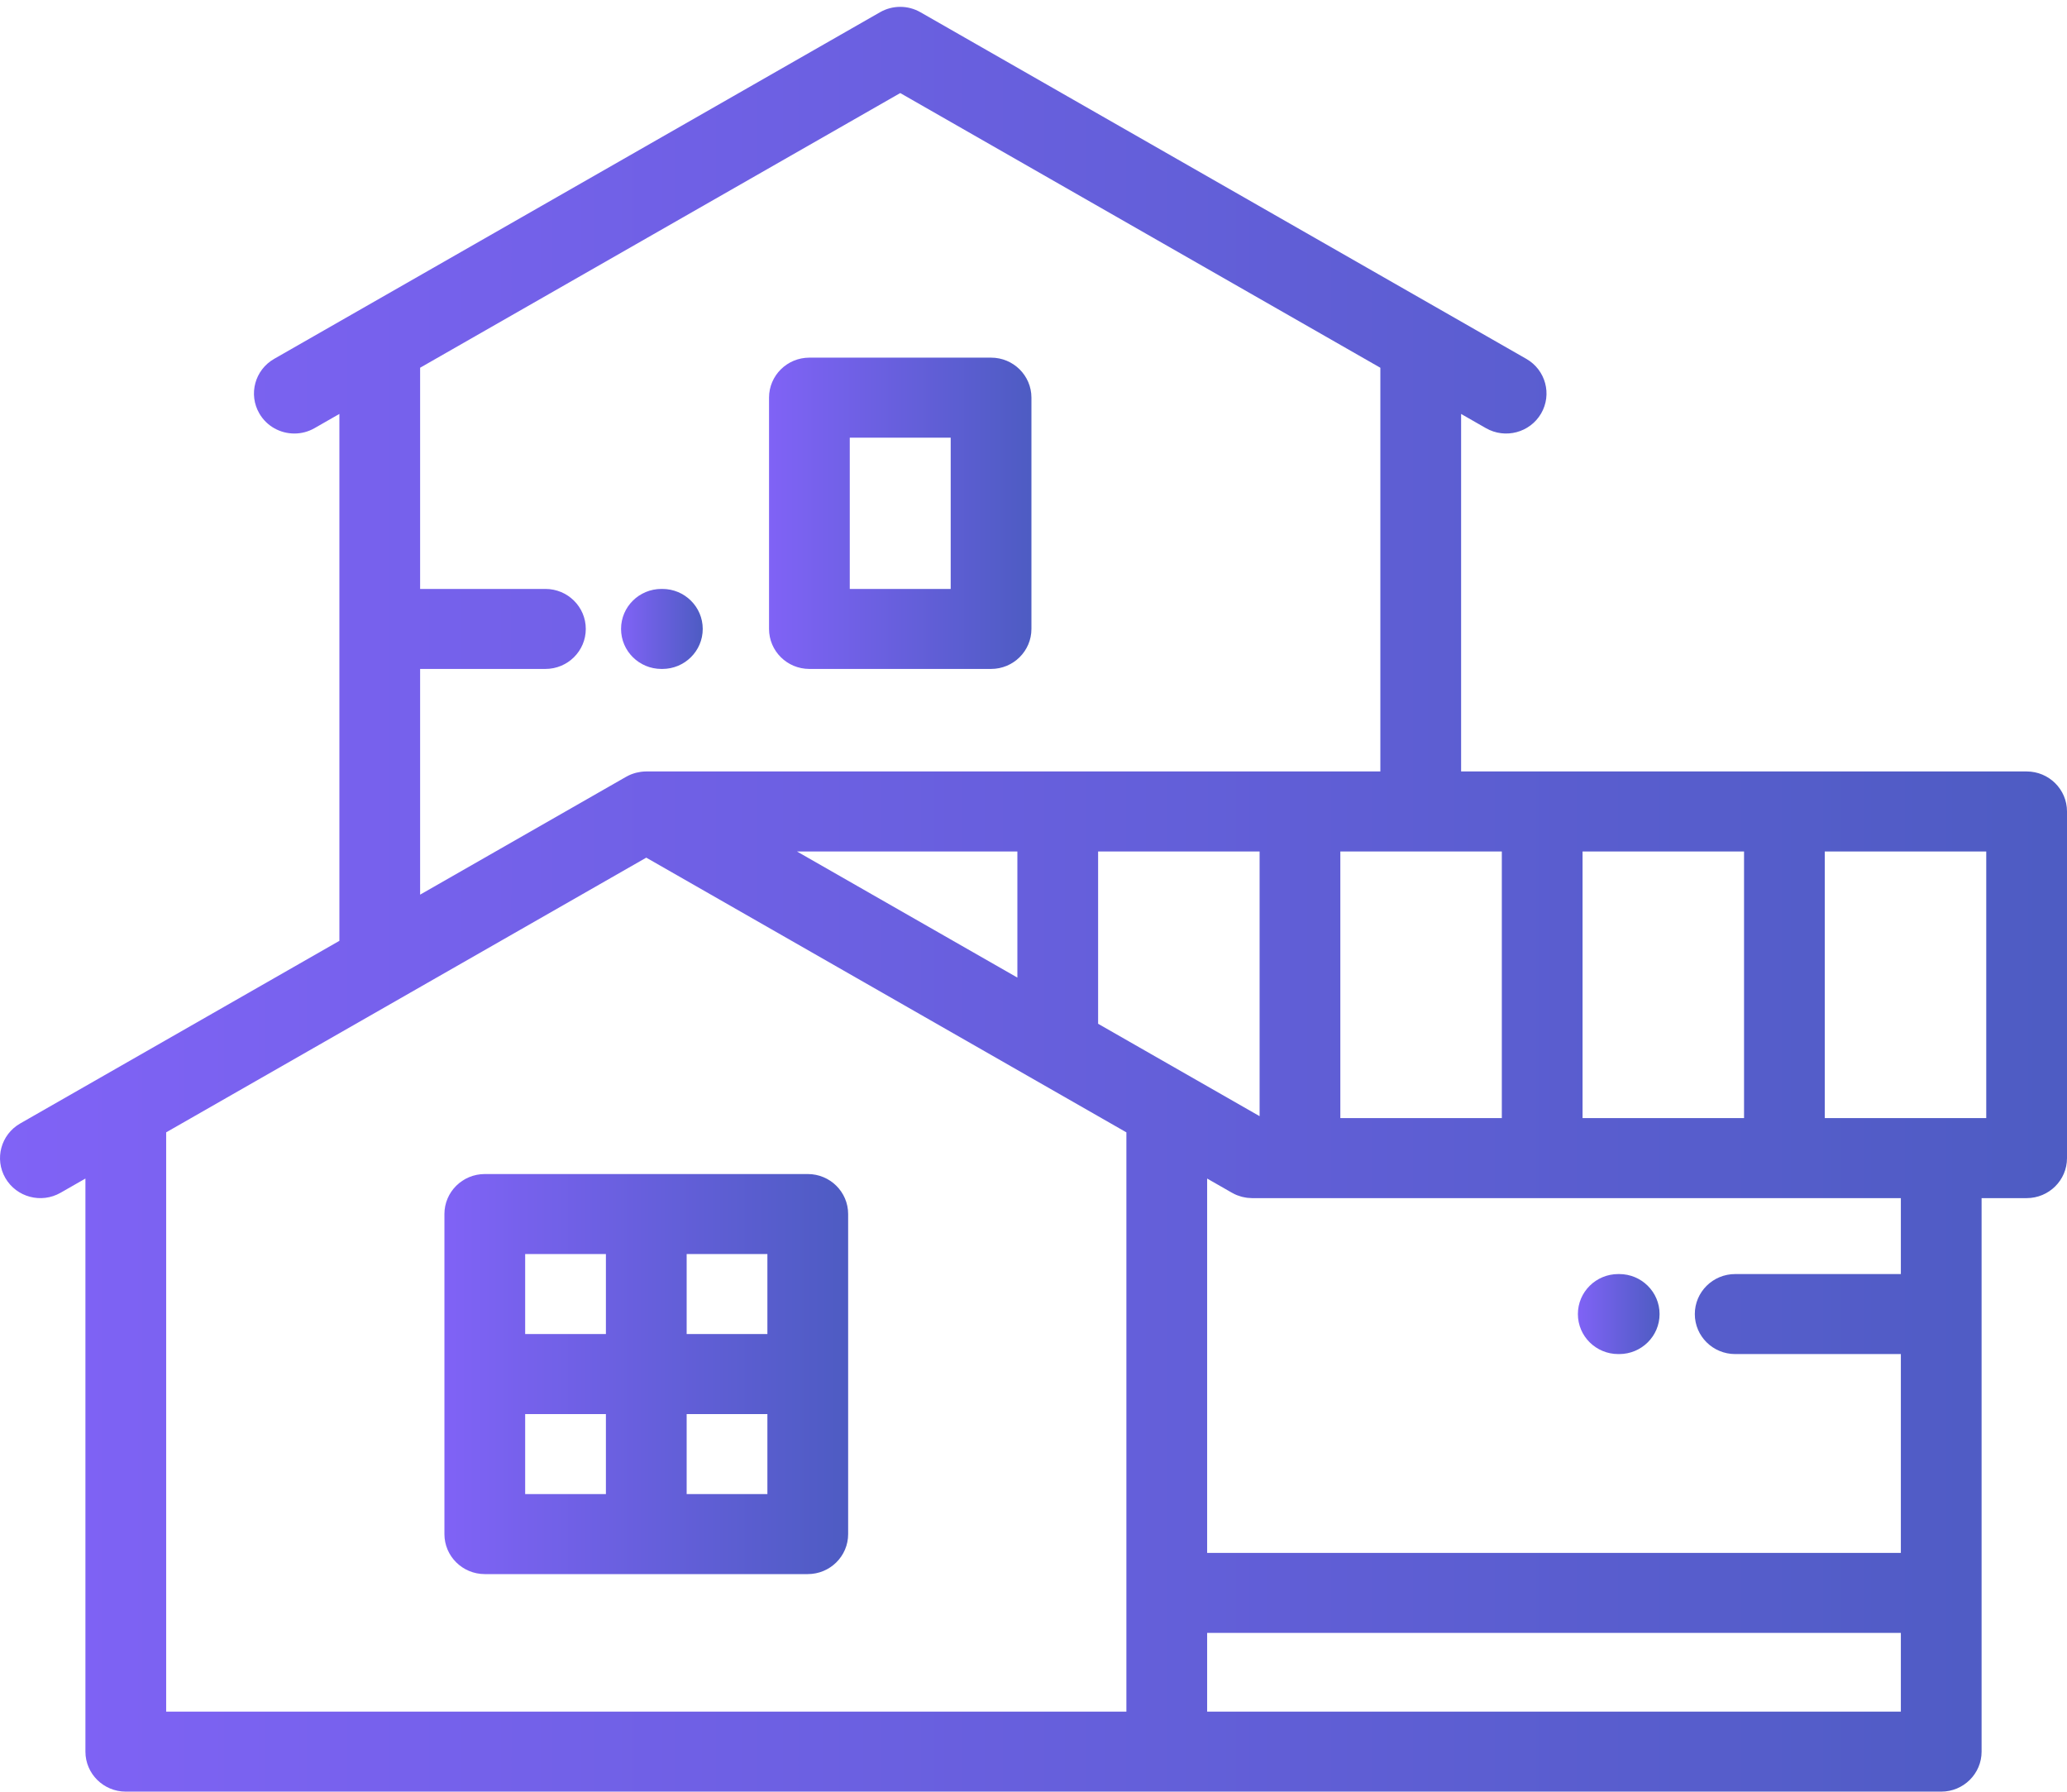
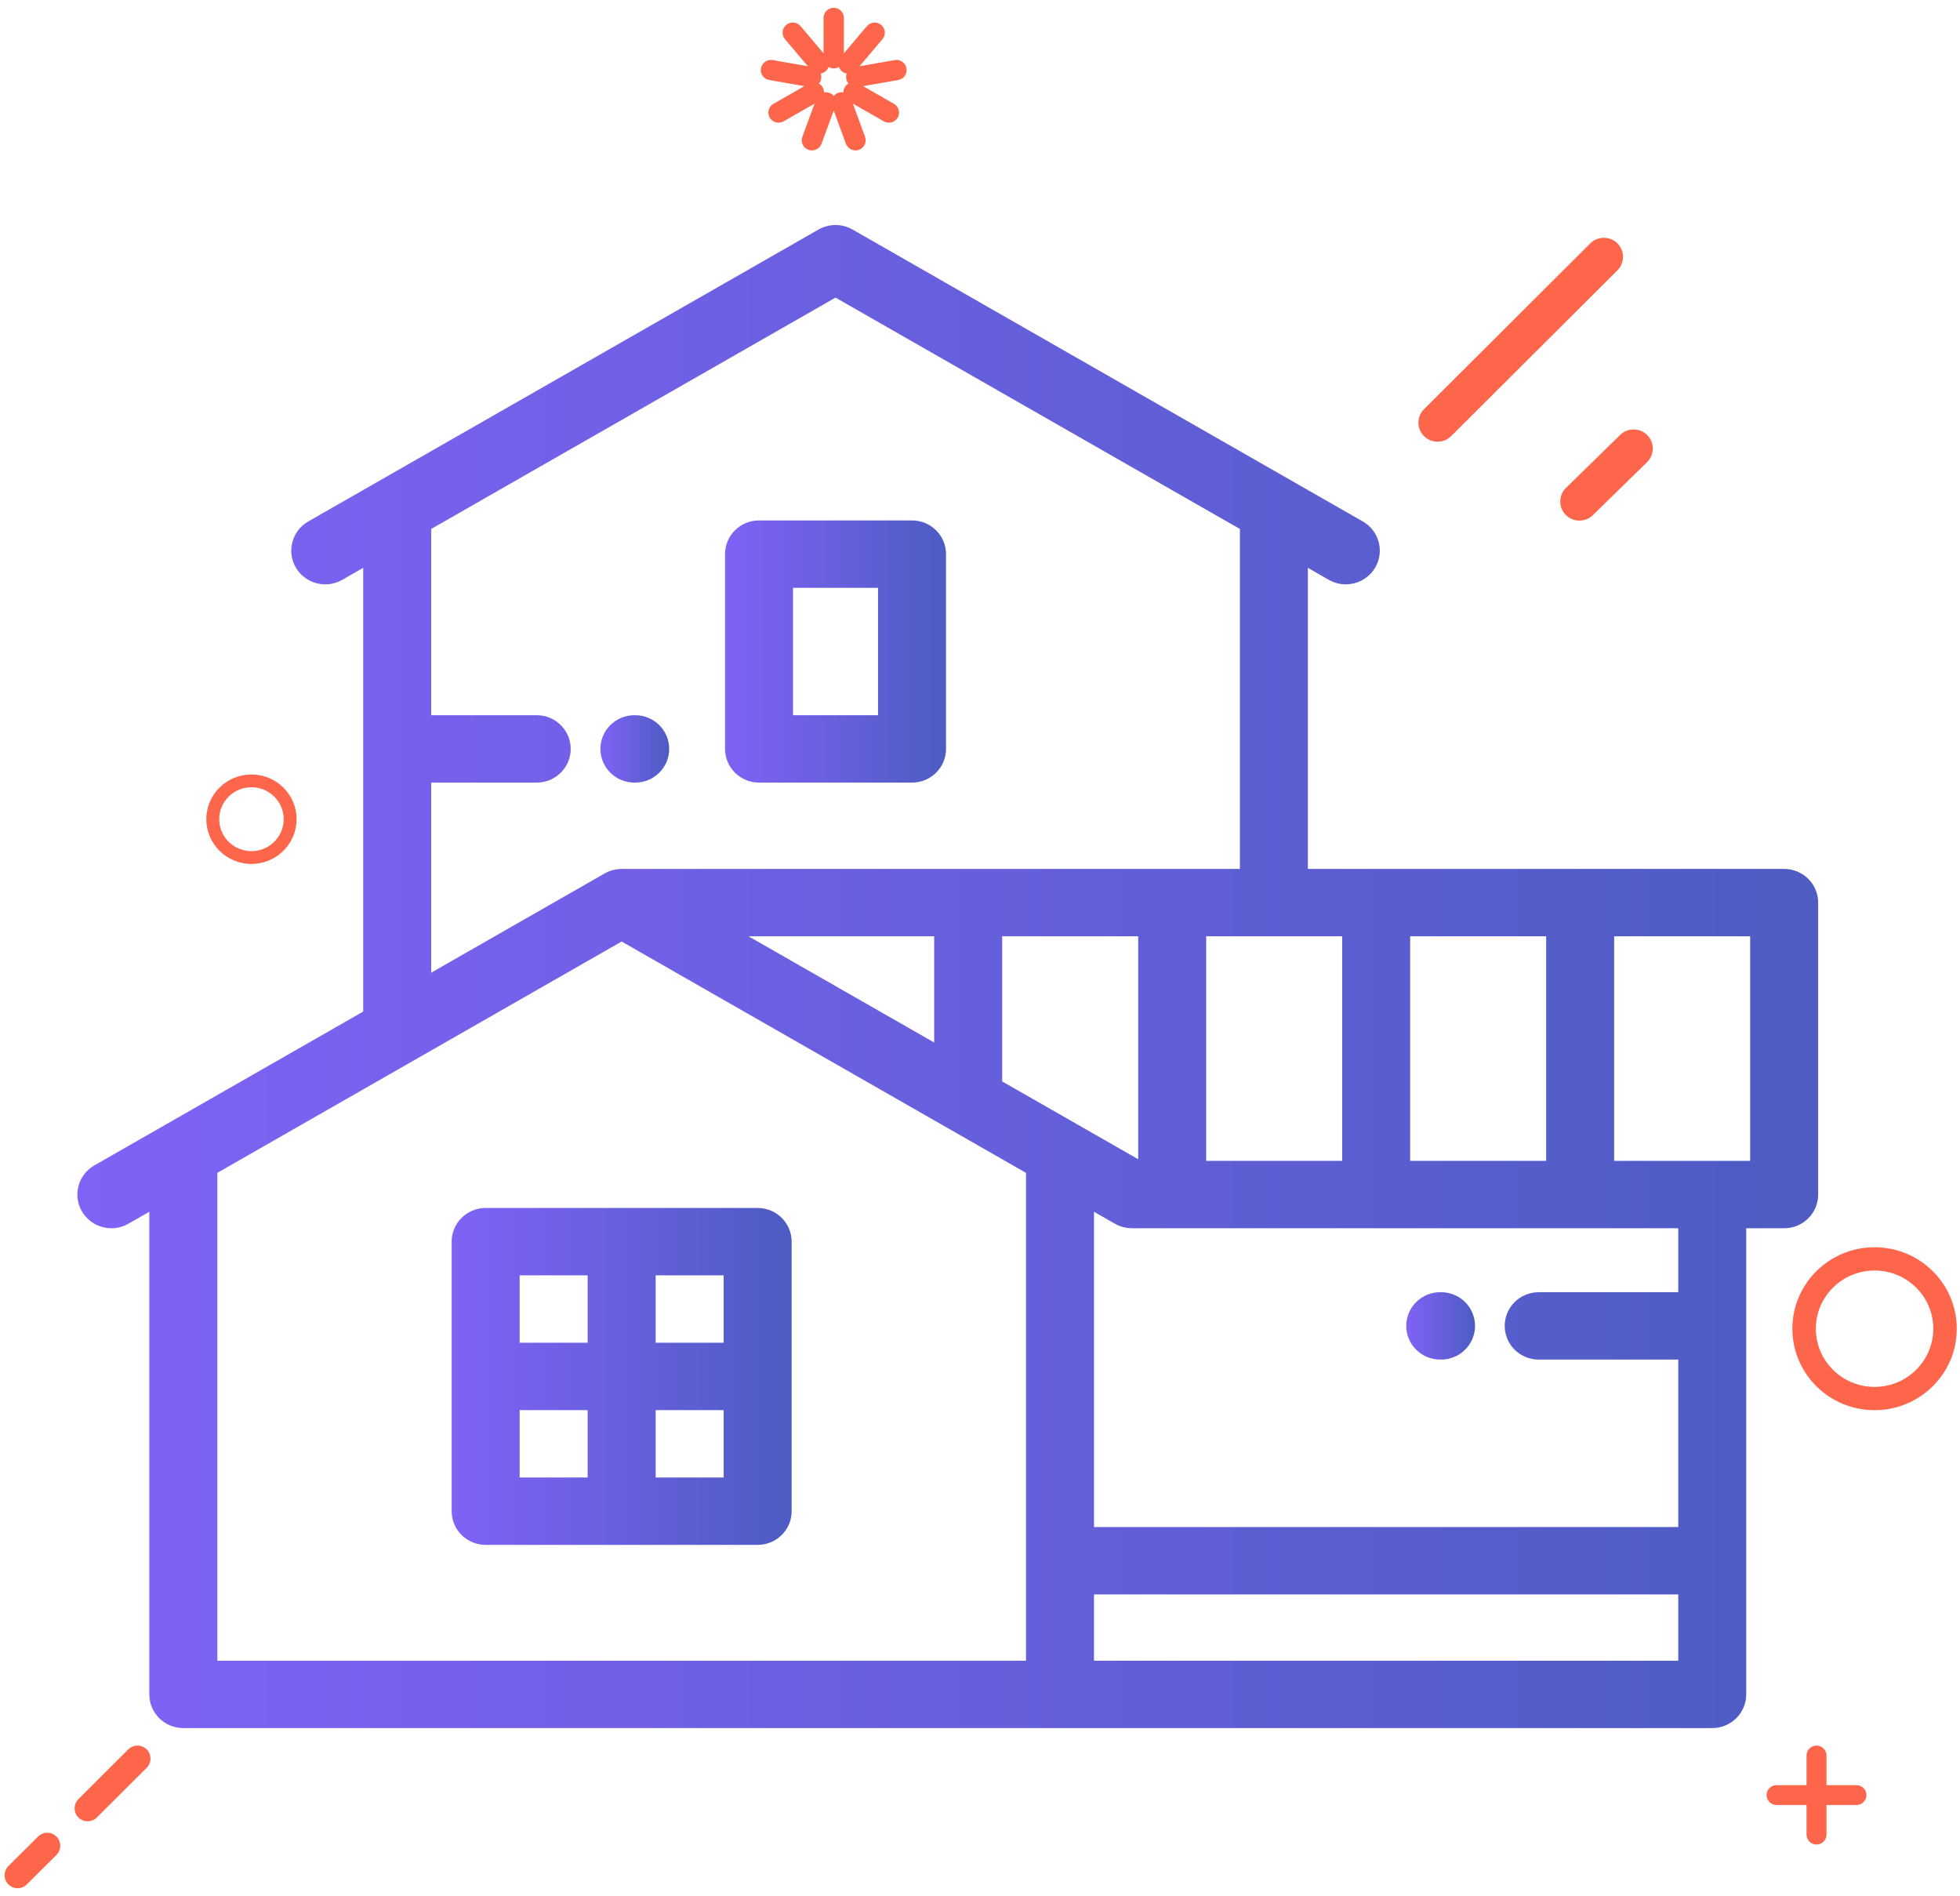
- <svg xmlns="http://www.w3.org/2000/svg" width="135" height="117" viewBox="0 0 135 117" fill="none">
-   <path d="M29.026 79.277V100.177C29.026 101.62 30.207 102.789 31.663 102.789H52.757C54.213 102.789 55.394 101.62 55.394 100.177V79.277C55.394 77.834 54.213 76.665 52.757 76.665H31.663C30.207 76.665 29.026 77.834 29.026 79.277ZM44.847 81.889H50.12V87.114H44.847V81.889ZM44.847 92.339H50.12V97.564H44.847V92.339ZM34.3 81.889H39.573V87.114H34.3V81.889ZM34.3 92.339H39.573V97.564H34.3V92.339Z" fill="url(#paint0_linear)" />
-   <path d="M132.363 50.376H95.428V27.031L97.05 27.959C98.312 28.68 99.923 28.253 100.652 27.003C101.38 25.753 100.948 24.156 99.687 23.434L60.114 0.798C59.299 0.331 58.294 0.331 57.478 0.798L17.905 23.434C16.644 24.156 16.212 25.753 16.94 27.003C17.428 27.841 18.314 28.31 19.226 28.309C19.673 28.309 20.127 28.197 20.542 27.959L22.166 27.03V61.437L1.319 73.363C0.058 74.084 -0.374 75.682 0.354 76.932C1.082 78.181 2.695 78.61 3.956 77.888L5.579 76.959V114.381C5.579 115.824 6.76 116.994 8.216 116.994H76.204H126.785C128.241 116.994 129.422 115.824 129.422 114.381V78.238H132.363C133.819 78.238 135 77.069 135 75.626V52.988C135 51.545 133.819 50.376 132.363 50.376ZM103.36 55.601H113.907V73.013H103.36V55.601ZM98.087 55.601V73.013H87.54V55.601H98.087ZM27.439 43.682H35.622C37.078 43.682 38.259 42.512 38.259 41.069C38.259 39.627 37.078 38.457 35.622 38.457H27.439V24.013L58.796 6.077L90.154 24.015V50.376H42.209C42.103 50.376 41.998 50.384 41.895 50.396C41.869 50.399 41.843 50.404 41.816 50.408C41.735 50.42 41.655 50.436 41.576 50.455C41.55 50.461 41.525 50.467 41.499 50.474C41.404 50.501 41.31 50.531 41.219 50.568C41.213 50.57 41.207 50.572 41.202 50.574C41.102 50.615 41.005 50.663 40.911 50.716C40.905 50.719 40.898 50.722 40.891 50.726L27.439 58.421V43.682ZM66.447 55.601V63.837L52.05 55.601H66.447ZM73.567 111.769H10.853V73.942L42.209 56.005L73.567 73.943V111.769ZM71.72 66.853V55.601H82.267V72.886L71.72 66.853ZM124.149 111.769H78.841V106.629H124.149V111.769ZM124.149 101.404H78.841V76.96L80.464 77.888C80.471 77.892 80.478 77.894 80.484 77.898C80.578 77.951 80.675 77.999 80.775 78.04C80.787 78.045 80.799 78.048 80.811 78.053C80.895 78.086 80.981 78.114 81.069 78.139C81.1 78.147 81.132 78.155 81.164 78.163C81.233 78.18 81.304 78.193 81.375 78.204C81.409 78.209 81.443 78.215 81.478 78.219C81.564 78.229 81.653 78.235 81.742 78.236C81.755 78.236 81.767 78.238 81.78 78.238C81.782 78.238 81.784 78.238 81.786 78.238H124.149V83.196H113.329C111.873 83.196 110.692 84.366 110.692 85.809C110.692 87.252 111.873 88.421 113.329 88.421H124.149V101.404ZM129.726 73.013H119.18V55.601H129.726V73.013Z" fill="url(#paint1_linear)" />
-   <path d="M52.863 43.682H64.728C66.184 43.682 67.365 42.512 67.365 41.069V25.966C67.365 24.523 66.184 23.354 64.728 23.354H52.863C51.407 23.354 50.227 24.523 50.227 25.966V41.069C50.227 42.512 51.407 43.682 52.863 43.682ZM55.5 28.579H62.092V38.457H55.5V28.579Z" fill="url(#paint2_linear)" />
-   <path d="M105.754 83.196H105.691C104.235 83.196 103.055 84.366 103.055 85.809C103.055 87.252 104.235 88.421 105.691 88.421H105.754C107.21 88.421 108.39 87.252 108.39 85.809C108.39 84.366 107.21 83.196 105.754 83.196Z" fill="url(#paint3_linear)" />
-   <path d="M43.198 43.682H43.26C44.716 43.682 45.897 42.512 45.897 41.069C45.897 39.627 44.716 38.457 43.26 38.457H43.198C41.742 38.457 40.562 39.627 40.562 41.069C40.562 42.512 41.742 43.682 43.198 43.682Z" fill="url(#paint4_linear)" />
+ <svg xmlns="http://www.w3.org/2000/svg" width="152" height="147" viewBox="0 0 152 147" fill="none">
+   <path fill-rule="evenodd" clip-rule="evenodd" d="M125.65 33.719L121.442 37.832C120.86 38.406 120.851 39.343 121.425 39.923C121.713 40.218 122.095 40.366 122.482 40.366C122.856 40.366 123.234 40.228 123.525 39.946L127.733 35.834C128.316 35.259 128.325 34.322 127.751 33.742C127.463 33.447 127.079 33.3 126.693 33.3C126.317 33.3 125.94 33.44 125.65 33.719Z" fill="#FE664B" />
+   <path fill-rule="evenodd" clip-rule="evenodd" d="M123.331 18.869L110.434 31.728C109.855 32.305 109.855 33.242 110.434 33.819C110.726 34.106 111.106 34.25 111.486 34.25C111.867 34.25 112.247 34.106 112.535 33.819L125.433 20.961C126.011 20.384 126.011 19.447 125.433 18.869C125.142 18.582 124.762 18.439 124.381 18.439C124.001 18.439 123.621 18.582 123.331 18.869Z" fill="#FE664B" />
+   <path fill-rule="evenodd" clip-rule="evenodd" d="M63.865 1.395C63.865 0.958 64.219 0.604 64.655 0.604C65.092 0.604 65.446 0.958 65.446 1.395V4.132L67.225 2.031C67.505 1.699 68.004 1.655 68.338 1.933C68.673 2.211 68.716 2.706 68.435 3.038L66.659 5.136L69.389 4.659C69.815 4.585 70.222 4.87 70.298 5.296C70.374 5.722 70.09 6.128 69.664 6.203L66.932 6.68L69.331 8.052C69.707 8.268 69.836 8.746 69.617 9.121C69.399 9.495 68.917 9.625 68.54 9.409L66.142 8.037L67.086 10.608C67.236 11.017 67.026 11.469 66.616 11.617C66.205 11.765 65.751 11.553 65.601 11.144L64.656 8.571L63.711 11.143C63.56 11.553 63.106 11.765 62.696 11.617C62.285 11.469 62.075 11.017 62.225 10.608L63.17 8.036L60.77 9.409C60.393 9.624 59.911 9.495 59.692 9.12C59.474 8.746 59.602 8.267 59.979 8.052L62.378 6.679L59.647 6.202C59.221 6.127 58.936 5.722 59.012 5.295C59.088 4.869 59.495 4.584 59.922 4.659L62.653 5.136L60.875 3.037C60.594 2.705 60.637 2.21 60.972 1.932C61.306 1.654 61.805 1.698 62.086 2.03L63.865 4.131V1.395ZM64.256 5.195C64.211 5.322 64.132 5.439 64.02 5.532C63.909 5.624 63.78 5.681 63.647 5.704C63.693 5.83 63.708 5.969 63.683 6.111C63.657 6.253 63.595 6.379 63.508 6.482C63.626 6.549 63.727 6.646 63.8 6.771C63.873 6.896 63.907 7.033 63.907 7.167C64.04 7.143 64.181 7.152 64.318 7.201C64.455 7.251 64.569 7.334 64.656 7.438C64.742 7.334 64.857 7.251 64.994 7.202C65.129 7.153 65.27 7.143 65.403 7.167C65.403 7.033 65.437 6.896 65.51 6.771C65.582 6.646 65.684 6.549 65.802 6.482C65.715 6.38 65.653 6.254 65.628 6.112C65.603 5.97 65.618 5.831 65.664 5.705C65.531 5.682 65.402 5.626 65.291 5.533C65.179 5.44 65.1 5.322 65.054 5.195C64.937 5.263 64.801 5.303 64.655 5.303C64.51 5.303 64.373 5.263 64.256 5.195Z" fill="#FE664B" />
+   <path fill-rule="evenodd" clip-rule="evenodd" d="M19.5 60.052C21.433 60.052 23 61.604 23 63.52C23 65.435 21.433 66.987 19.5 66.987C17.567 66.987 16 65.435 16 63.52C16 61.604 17.567 60.052 19.5 60.052ZM19.5 61.043C18.119 61.043 17 62.152 17 63.52C17 64.888 18.119 65.997 19.5 65.997C20.881 65.997 22 64.888 22 63.52C22 62.152 20.881 61.043 19.5 61.043Z" fill="#FE664B" />
+   <path fill-rule="evenodd" clip-rule="evenodd" d="M1.366 146.413C1.108 146.413 0.848 146.314 0.652 146.116C0.261 145.723 0.261 145.081 0.656 144.69L2.953 142.404C3.346 142.015 3.985 142.011 4.378 142.408C4.77 142.802 4.77 143.443 4.374 143.835L2.078 146.12C1.88 146.314 1.624 146.413 1.366 146.413Z" fill="#FE664B" />
+   <path fill-rule="evenodd" clip-rule="evenodd" d="M6.794 141.221C6.536 141.221 6.276 141.122 6.08 140.925C5.689 140.531 5.689 139.892 6.084 139.498L9.951 135.645C10.345 135.256 10.984 135.252 11.377 135.649C11.768 136.043 11.768 136.682 11.373 137.075L7.506 140.929C7.308 141.122 7.052 141.221 6.794 141.221Z" fill="#FE664B" />
+   <path fill-rule="evenodd" clip-rule="evenodd" d="M141.646 136.126C141.646 135.699 141.3 135.352 140.872 135.352C140.444 135.352 140.098 135.699 140.098 136.126V138.421H137.768C137.344 138.421 137 138.765 137 139.189C137 139.613 137.344 139.957 137.768 139.957H140.098V142.25C140.098 142.678 140.444 143.025 140.872 143.025C141.3 143.025 141.646 142.678 141.646 142.25V139.957H143.976C144.4 139.957 144.744 139.613 144.744 139.189C144.744 138.765 144.4 138.421 143.976 138.421H141.646V136.126Z" fill="#FE664B" />
+   <path fill-rule="evenodd" clip-rule="evenodd" d="M145.375 96.711C148.896 96.711 151.75 99.539 151.75 103.027C151.75 106.516 148.896 109.344 145.375 109.344C141.854 109.344 139 106.516 139 103.027C139 99.539 141.854 96.711 145.375 96.711ZM145.375 98.516C142.86 98.516 140.821 100.536 140.821 103.027C140.821 105.519 142.86 107.539 145.375 107.539C147.89 107.539 149.928 105.519 149.928 103.027C149.928 100.536 147.89 98.516 145.375 98.516Z" fill="#FE664B" />
+   <path d="M35.026 96.277V117.177C35.026 118.62 36.207 119.789 37.663 119.789H58.757C60.213 119.789 61.394 118.62 61.394 117.177V96.277C61.394 94.834 60.213 93.665 58.757 93.665H37.663C36.207 93.665 35.026 94.834 35.026 96.277ZM50.847 98.889H56.12V104.114H50.847V98.889ZM50.847 109.339H56.12V114.564H50.847V109.339ZM40.3 98.889H45.573V104.114H40.3V98.889ZM40.3 109.339H45.573V114.564H40.3V109.339Z" fill="url(#paint0_linear)" />
+   <path d="M138.363 67.376H101.428V44.031L103.05 44.959C104.312 45.68 105.923 45.252 106.652 44.003C107.38 42.753 106.948 41.156 105.687 40.434L66.115 17.797C65.299 17.331 64.294 17.331 63.478 17.797L23.905 40.434C22.644 41.156 22.212 42.753 22.94 44.003C23.428 44.841 24.314 45.31 25.226 45.309C25.673 45.309 26.127 45.197 26.542 44.959L28.166 44.03V78.437L7.319 90.363C6.058 91.084 5.626 92.682 6.354 93.932C7.082 95.181 8.695 95.61 9.956 94.888L11.579 93.959V131.381C11.579 132.824 12.76 133.994 14.216 133.994H82.204H132.785C134.241 133.994 135.422 132.824 135.422 131.381V95.238H138.363C139.819 95.238 141 94.069 141 92.626V69.988C141 68.546 139.819 67.376 138.363 67.376ZM109.36 72.601H119.907V90.013H109.36V72.601ZM104.087 72.601V90.013H93.54V72.601H104.087ZM33.44 60.682H41.622C43.078 60.682 44.259 59.512 44.259 58.069C44.259 56.627 43.078 55.457 41.622 55.457H33.44V41.013L64.796 23.076L96.154 41.015V67.376H48.209C48.103 67.376 47.998 67.384 47.895 67.396C47.869 67.399 47.843 67.404 47.816 67.408C47.735 67.42 47.655 67.436 47.576 67.455C47.55 67.461 47.525 67.467 47.499 67.474C47.404 67.501 47.31 67.531 47.219 67.568C47.213 67.57 47.207 67.572 47.202 67.574C47.102 67.615 47.005 67.663 46.911 67.716C46.905 67.719 46.898 67.722 46.891 67.726L33.44 75.421V60.682ZM72.447 72.601V80.837L58.05 72.601H72.447ZM79.567 128.769H16.853V90.942L48.209 73.005L79.567 90.943V128.769ZM77.72 83.853V72.601H88.267V89.886L77.72 83.853ZM130.149 128.769H84.841V123.629H130.149V128.769ZM130.149 118.404H84.841V93.96L86.464 94.888C86.471 94.892 86.478 94.894 86.484 94.898C86.578 94.951 86.675 94.999 86.775 95.04C86.787 95.045 86.799 95.048 86.811 95.053C86.895 95.086 86.981 95.114 87.069 95.139C87.1 95.147 87.132 95.155 87.164 95.163C87.233 95.18 87.304 95.193 87.375 95.204C87.409 95.209 87.443 95.215 87.478 95.219C87.564 95.229 87.653 95.235 87.742 95.236C87.755 95.236 87.767 95.238 87.78 95.238C87.782 95.238 87.784 95.238 87.786 95.238H130.149V100.196H119.329C117.873 100.196 116.692 101.366 116.692 102.809C116.692 104.252 117.873 105.421 119.329 105.421H130.149V118.404ZM135.726 90.013H125.18V72.601H135.726V90.013Z" fill="url(#paint1_linear)" />
+   <path d="M58.863 60.682H70.728C72.184 60.682 73.365 59.512 73.365 58.069V42.966C73.365 41.523 72.184 40.354 70.728 40.354H58.863C57.407 40.354 56.227 41.523 56.227 42.966V58.069C56.227 59.512 57.407 60.682 58.863 60.682ZM61.5 45.579H68.092V55.457H61.5V45.579Z" fill="url(#paint2_linear)" />
+   <path d="M111.754 100.196H111.691C110.235 100.196 109.055 101.366 109.055 102.809C109.055 104.252 110.235 105.421 111.691 105.421H111.754C113.21 105.421 114.39 104.252 114.39 102.809C114.39 101.366 113.21 100.196 111.754 100.196Z" fill="url(#paint3_linear)" />
+   <path d="M49.198 60.682H49.26C50.716 60.682 51.897 59.512 51.897 58.069C51.897 56.627 50.716 55.457 49.26 55.457H49.198C47.742 55.457 46.562 56.627 46.562 58.069C46.562 59.512 47.742 60.682 49.198 60.682Z" fill="url(#paint4_linear)" />
  <defs>
-     <linearGradient id="paint0_linear" x1="27.444" y1="93.775" x2="58.294" y2="93.775" gradientUnits="userSpaceOnUse">
+     <linearGradient id="paint0_linear" x1="33.444" y1="110.775" x2="64.294" y2="110.775" gradientUnits="userSpaceOnUse">
      <stop stop-color="#8363F9" />
      <stop offset="1" stop-color="#485BBD" />
    </linearGradient>
-     <linearGradient id="paint1_linear" x1="-8.1" y1="76.778" x2="149.85" y2="76.778" gradientUnits="userSpaceOnUse">
+     <linearGradient id="paint1_linear" x1="-2.1" y1="93.778" x2="155.85" y2="93.778" gradientUnits="userSpaceOnUse">
      <stop stop-color="#8363F9" />
      <stop offset="1" stop-color="#485BBD" />
    </linearGradient>
-     <linearGradient id="paint2_linear" x1="49.198" y1="36.667" x2="69.251" y2="36.667" gradientUnits="userSpaceOnUse">
+     <linearGradient id="paint2_linear" x1="55.198" y1="53.667" x2="75.251" y2="53.667" gradientUnits="userSpaceOnUse">
      <stop stop-color="#8363F9" />
      <stop offset="1" stop-color="#485BBD" />
    </linearGradient>
-     <linearGradient id="paint3_linear" x1="102.735" y1="86.618" x2="108.977" y2="86.618" gradientUnits="userSpaceOnUse">
+     <linearGradient id="paint3_linear" x1="108.735" y1="103.618" x2="114.977" y2="103.618" gradientUnits="userSpaceOnUse">
      <stop stop-color="#8363F9" />
      <stop offset="1" stop-color="#485BBD" />
    </linearGradient>
-     <linearGradient id="paint4_linear" x1="40.241" y1="41.879" x2="46.484" y2="41.879" gradientUnits="userSpaceOnUse">
+     <linearGradient id="paint4_linear" x1="46.241" y1="58.879" x2="52.484" y2="58.879" gradientUnits="userSpaceOnUse">
      <stop stop-color="#8363F9" />
      <stop offset="1" stop-color="#485BBD" />
    </linearGradient>
  </defs>
</svg>
